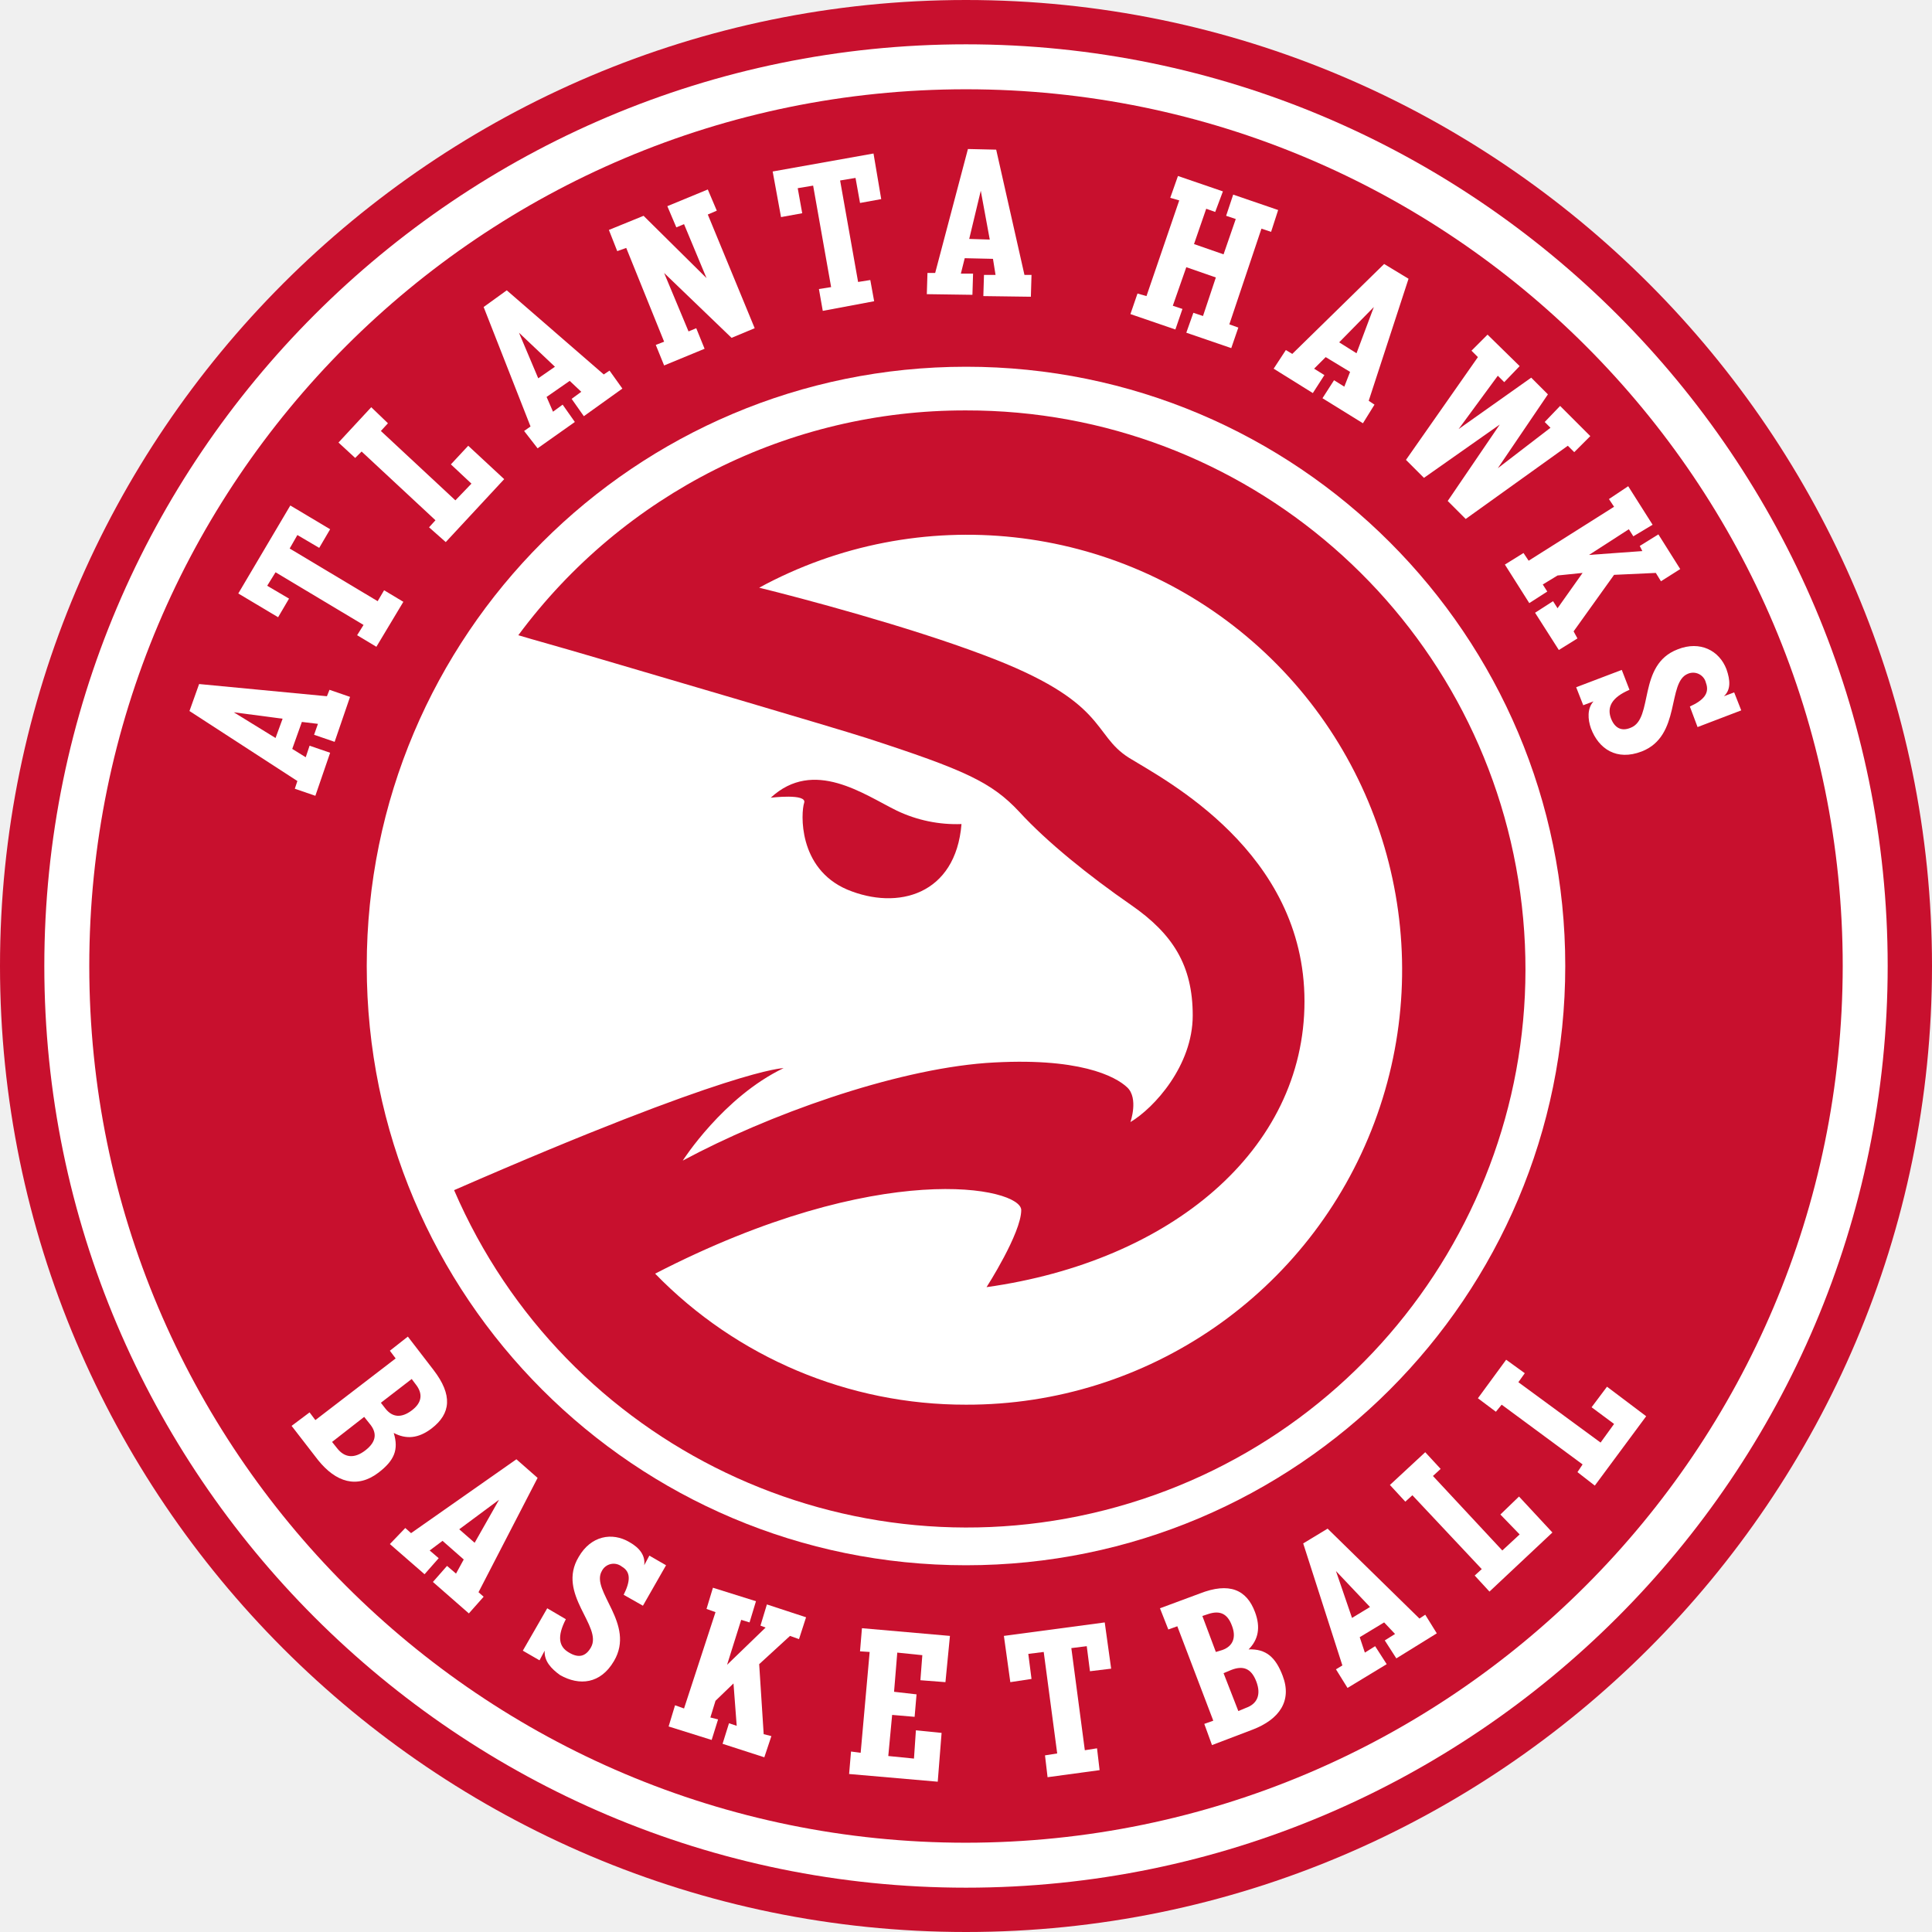
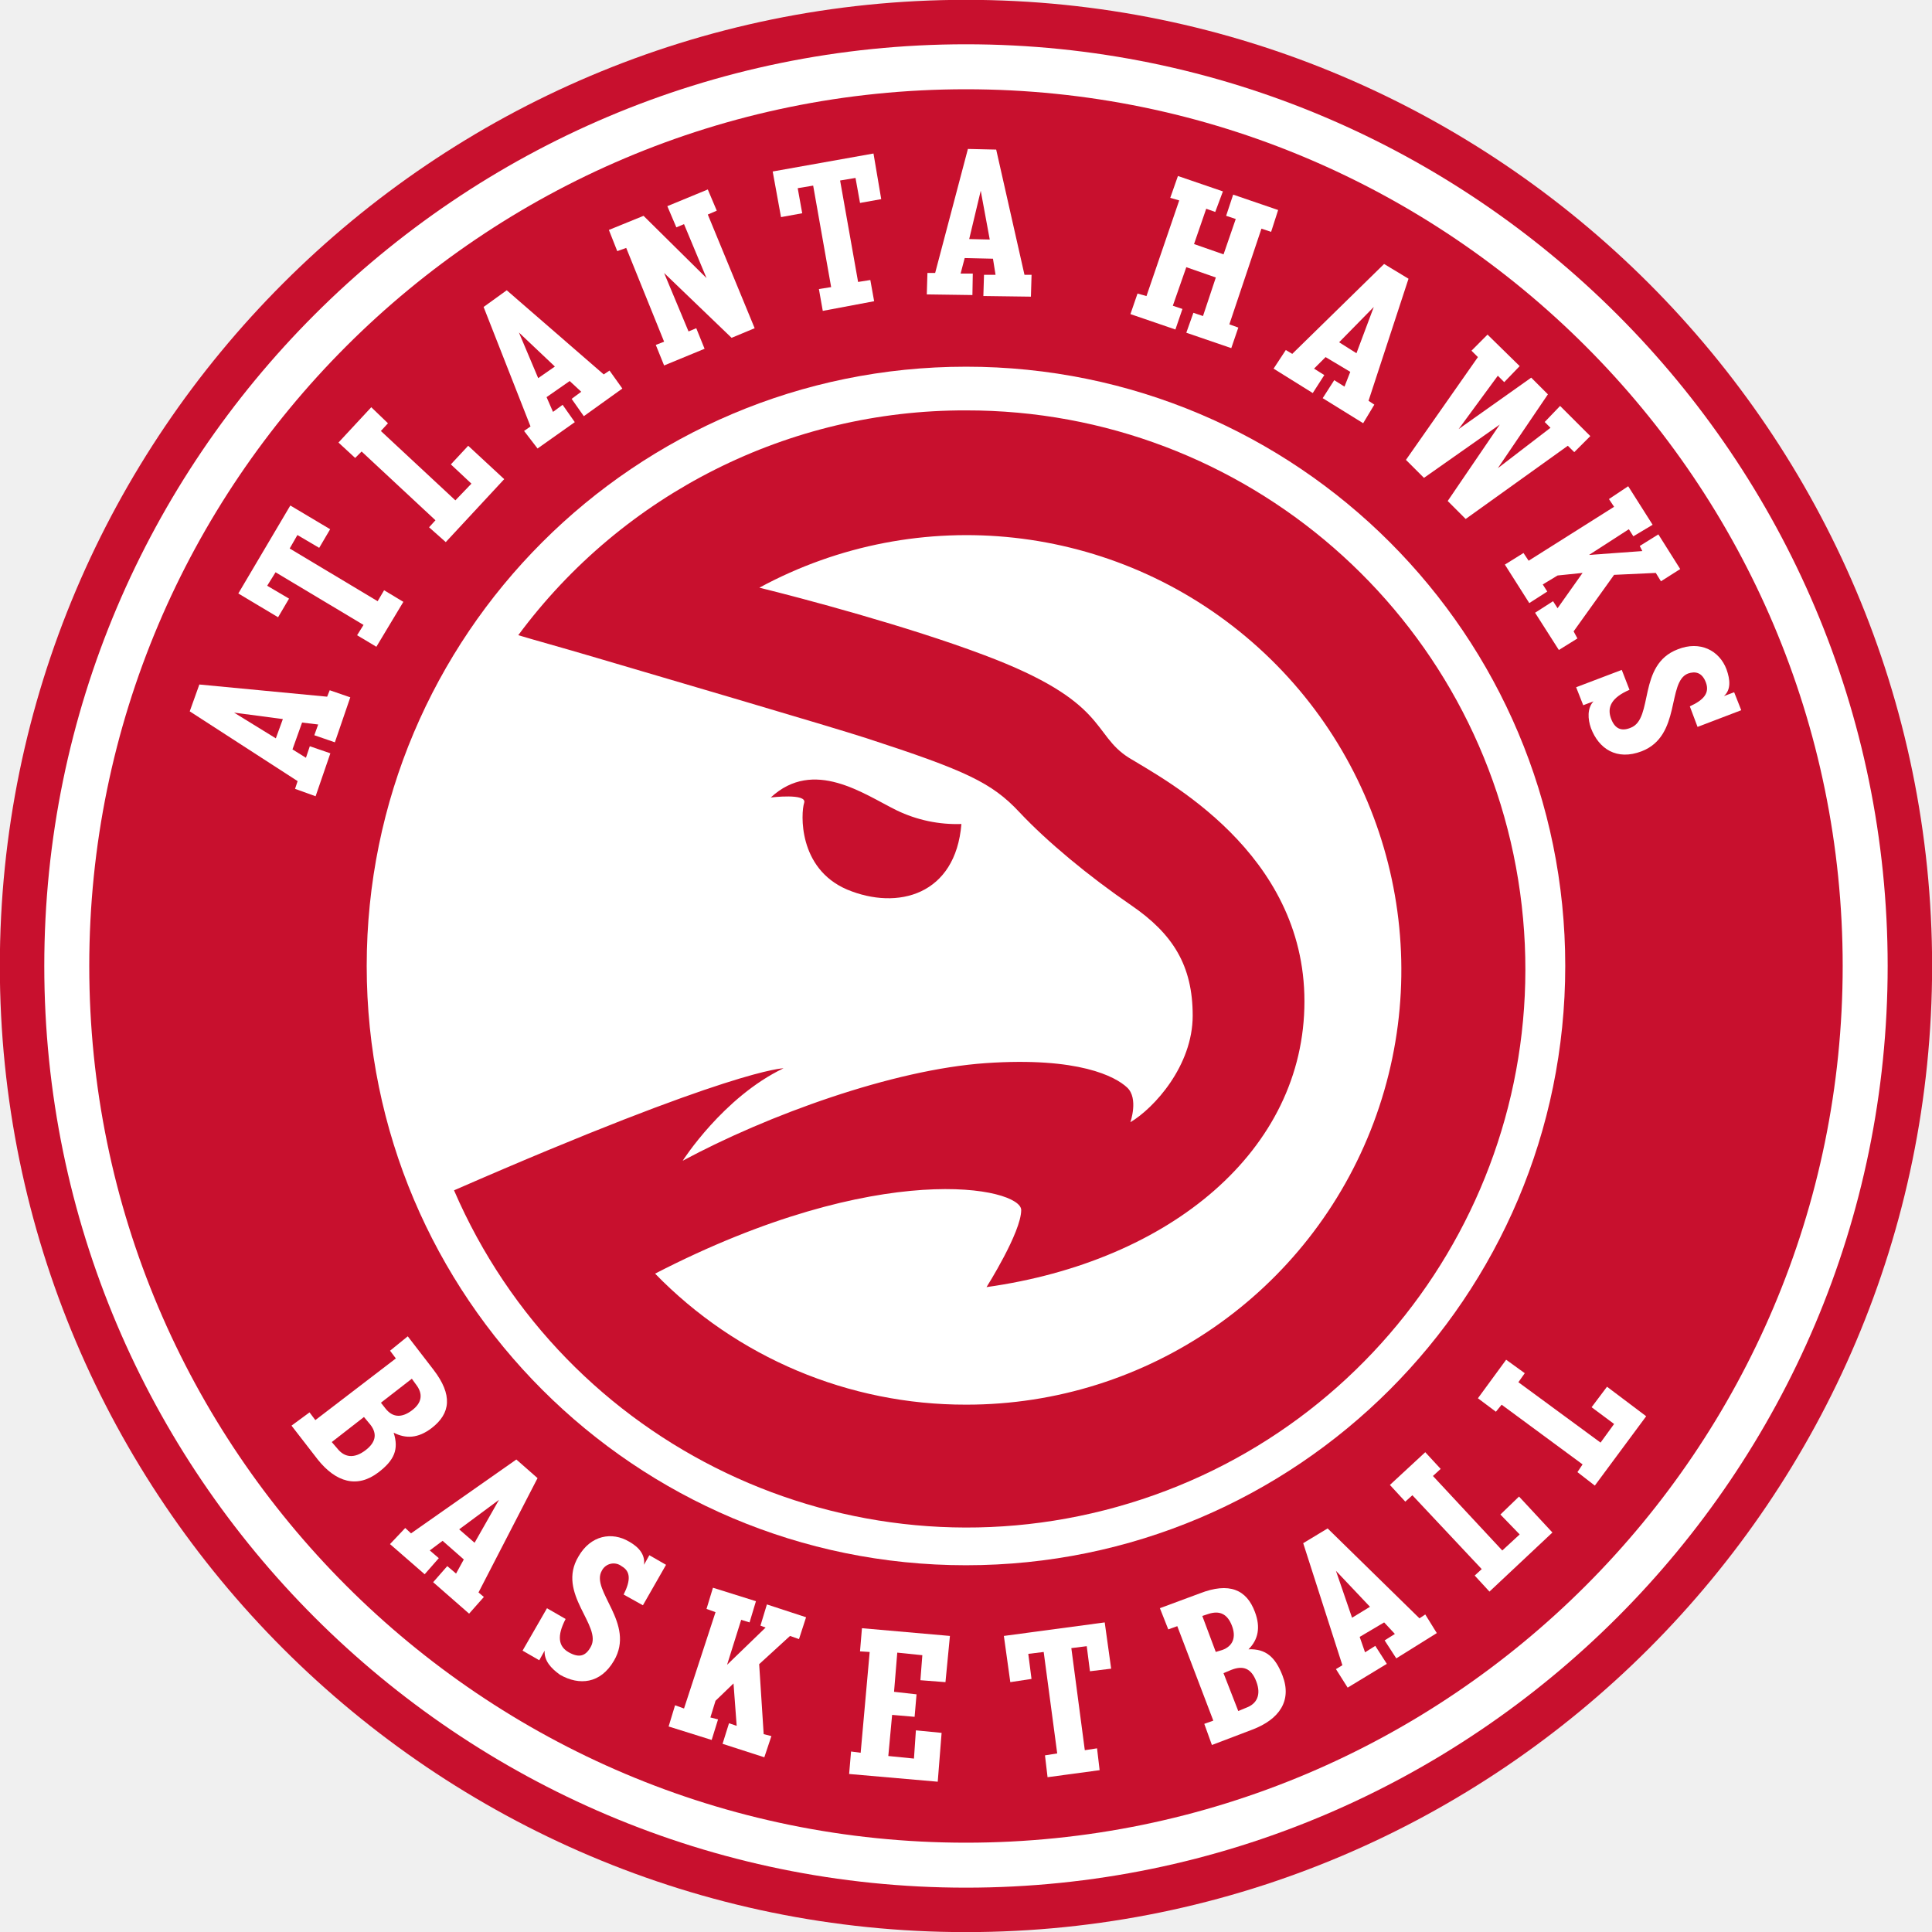
- <svg xmlns="http://www.w3.org/2000/svg" height="300.8" width="300.8" version="1.1" viewBox="0 0 300.8 300.8">
-   <defs>
-     <style>.cls-1{fill:#c8102e;}.cls-2{fill:#fff;}</style>
-   </defs>
-   <path class="cls-1" d="M150.4,300.8C67.5,300.8,0,233.3,0,150.4S67.5,0,150.4,0,300.8,67.5,300.8,150.4,233.3,300.8,150.4,300.8" />
-   <path class="cls-2" d="M150.4,293.9C71.3,293.9,6.9,229.5,6.9,150.4S71.3,6.9,150.4,6.9,293.9,71.3,293.9,150.4,229.5,293.9,150.4,293.9" />
-   <path class="cls-1" d="M150.4,286.9A136.5,136.5,0,1,1,286.9,150.4,136.611,136.611,0,0,1,150.4,286.9" />
-   <path class="cls-2" d="M243.7,150.4a93.3,93.3,0,1,1-93.3-93.3,93.272,93.272,0,0,1,93.3,93.3" />
-   <path class="cls-1" d="M150.4,63.9a86.454,86.454,0,0,0-69.7,35c2.3.7,6.7,1.9,12.1,3.5h0c8.5,2.5,36.8,10.8,42.1,12.5,15.4,5,19.5,6.9,23.8,11.5,4.3,4.7,10.9,10,17.4,14.5s9.6,9.4,9.6,17.2-6,14.4-9.7,16.6c0,0,1.3-3.7-.5-5.4s-7.5-4.8-22-3.8c-14.5,1.1-34,8.1-47.2,15.2,0,0,6.3-9.9,15.7-14.4,0,0-7.8,0-51.3,19A86.956,86.956,0,1,0,150.4,63.9m0,154.8A67.344,67.344,0,0,1,102,198.3c35.1-18.1,57-13.4,57-9.9,0,3.6-5.4,12-5.4,12,28.6-4,49.5-21.3,49.5-44.5,0-23.3-21.8-34.5-27.3-37.9-5.9-3.7-3.1-8.7-22.6-16-11.9-4.5-28.5-8.9-35-10.5a67.721,67.721,0,1,1,32.2,127.2" />
-   <path class="cls-1" d="M149.7,128.3a21.504,21.504,0,0,1-10.1-2.1c-5.1-2.5-12.9-8.2-19.6-2,0,0,5.7-.7,5.2.8s-1,10.2,6.7,13.5c7.9,3.3,16.9.8,17.8-10.2" />
-   <path class="cls-2" d="M48.2,219.9l.9,1.2,12.5-9.6-.9-1.2,2.8-2.2,4,5.2c3,3.9,2.7,6.8-.3,9.1-2.1,1.6-4,1.7-5.9.7.8,2.6.1,4.3-2.4,6.2-3.3,2.5-6.6,1.5-9.4-2L45.4,222Zm4.3,5.6c1.1,1.4,2.6,1.7,4.4.3s1.8-2.8.6-4.2l-.8-1-5,3.9Zm7.5-6.2c1.1,1.4,2.5,1.5,4.1.3s1.8-2.6.6-4.1l-.6-.8-4.8,3.7Z" />
-   <path class="cls-2" d="M63.1,237.9l.9.8,16.4-11.5,3.3,2.9-9.2,17.8.8.7L73,251.2l-5.6-4.9,2.2-2.5L71,245l1.2-2.2-3.3-2.9-2,1.5,1.4,1.2-2.2,2.5-5.4-4.7Zm10.8,2.3,3.8-6.7-6.2,4.6Z" />
-   <path class="cls-2" d="M84.8,257l-.8,1.5L81.4,257l3.8-6.6,2.9,1.7c-1.4,2.7-1.1,4.3.5,5.2,1.5.9,2.6.6,3.4-.8,1.9-3.3-5.4-8.3-1.9-14.1,1.9-3.3,5.2-3.9,7.9-2.3,1.6.9,2.5,2.1,2.3,3.6l.8-1.5,2.6,1.5-3.6,6.3-3-1.7c1.1-2.2,1.1-3.6-.3-4.4a2.049,2.049,0,0,0-3.1.7c-1.8,3.1,5.3,8.2,1.9,14-2.1,3.6-5.4,3.9-8.4,2.2-1.4-1-2.5-2.2-2.4-3.8" />
-   <polygon class="cls-2" points="105.1 265.5 106.5 266 111.4 251 110 250.5 111 247.2 117.7 249.3 116.7 252.6 115.4 252.2 113.2 259.2 119.2 253.4 118.4 253.1 119.4 249.8 125.5 251.8 124.4 255.2 123 254.7 118.2 259.1 118.9 270 120.1 270.3 119 273.6 112.5 271.5 113.5 268.3 114.7 268.7 114.2 262.1 111.4 264.8 110.6 267.4 111.8 267.7 110.8 270.9 104.1 268.8 105.1 265.5" />
-   <polygon class="cls-2" points="132.5 272.7 134 272.9 135.4 257.2 133.9 257.1 134.2 253.5 147.9 254.7 147.2 261.9 143.3 261.6 143.6 257.7 139.7 257.3 139.2 263.4 142.7 263.8 142.4 267.3 138.9 267 138.3 273.4 142.3 273.8 142.6 269.4 146.6 269.8 146 277.4 132.2 276.2 132.5 272.7" />
-   <polygon class="cls-2" points="162.7 273.3 164.6 273 162.5 257.2 160.1 257.5 160.6 261.4 157.3 261.9 156.3 254.7 172 252.6 173 259.8 169.7 260.2 169.2 256.3 166.8 256.6 168.9 272.5 170.8 272.2 171.2 275.6 163.1 276.7 162.7 273.3" />
-   <path class="cls-2" d="M187.5,268.4l1.4-.5-5.6-14.7-1.4.5-1.3-3.3,6.2-2.3c4.6-1.8,7.3-.6,8.6,2.9.9,2.4.5,4.3-1,5.8,2.7-.1,4.2,1.2,5.3,4.1,1.5,3.9-.5,6.8-4.7,8.4l-6.3,2.4Zm2.8-11.5c1.7-.6,2.2-2,1.5-3.8-.7-1.9-1.9-2.4-3.7-1.8l-.9.3,2.1,5.6Zm3.7,9c1.7-.6,2.4-2,1.6-4.1s-2.1-2.5-3.9-1.8l-1.2.5,2.3,5.9Z" />
-   <path class="cls-2" d="M208,259.9l1-.6-6.1-19,3.8-2.3L221,252l.9-.6,1.8,2.9-6.3,3.9-1.8-2.8,1.6-1-1.7-1.8-3.8,2.3.8,2.4,1.6-1,1.8,2.8-6.1,3.7Zm5.3-9.7-5.3-5.6,2.5,7.3Z" />
-   <polygon class="cls-2" points="229.6 245.3 230.7 244.3 219.9 232.8 218.8 233.8 216.4 231.2 221.9 226.1 224.3 228.7 223.1 229.8 233.9 241.4 236.6 238.9 233.6 235.8 236.5 233 241.7 238.6 231.9 247.8 229.6 245.3" />
-   <polygon class="cls-2" points="245.6 229.2 246.4 228 233.8 218.7 232.9 219.8 230.1 217.7 234.5 211.7 237.4 213.8 236.4 215.2 249.2 224.6 251.3 221.7 247.8 219.1 250.2 215.9 256.3 220.5 248.3 231.3 245.6 229.2" />
-   <path class="cls-2" d="M45.9,122.8l.4-1.2L29.5,110.7l1.5-4.2,19.9,1.9.4-1,3.2,1.1-2.4,7-3.2-1.1.6-1.7-2.5-.3-1.5,4.2,2.1,1.3.6-1.8,3.2,1.1-2.3,6.7ZM44,111.9l-7.6-1,6.5,4Z" />
-   <polygon class="cls-2" points="55.6 98.9 56.6 97.3 42.9 89.1 41.6 91.2 45 93.2 43.3 96.1 37.1 92.4 45.2 78.7 51.4 82.4 49.7 85.3 46.3 83.3 45.1 85.4 58.8 93.6 59.8 91.9 62.8 93.7 58.6 100.7 55.6 98.9" />
-   <polygon class="cls-2" points="66.8 82.1 67.8 81 56.3 70.3 55.3 71.3 52.7 68.9 57.8 63.4 60.4 65.9 59.3 67.1 70.9 77.9 73.4 75.3 70.2 72.3 72.9 69.4 78.5 74.6 69.4 84.4 66.8 82.1" />
-   <path class="cls-2" d="M81.6,67.1l1-.7L75.3,47.8l3.6-2.6L94,58.3l.9-.6,2,2.8-6,4.3L89,62.1,90.5,61l-1.8-1.7-3.6,2.5,1,2.3L87.6,63l1.9,2.7-5.8,4.1Zm4.8-10-5.6-5.3,3,7.1Z" />
-   <polygon class="cls-2" points="102.1 53.7 103.4 53.2 97.5 38.6 96.1 39.1 94.8 35.8 100.2 33.6 110 43.3 106.5 34.9 105.3 35.4 103.9 32.1 110.2 29.5 111.6 32.8 110.2 33.4 117.5 51.1 113.9 52.6 103.4 42.5 107.2 51.6 108.4 51.1 109.7 54.3 103.4 56.9 102.1 53.7" />
-   <polygon class="cls-2" points="127.5 45 129.4 44.7 126.6 28.9 124.2 29.3 124.9 33.2 121.6 33.8 120.3 26.7 136 23.9 137.2 31 133.9 31.6 133.2 27.7 130.8 28.1 133.6 43.9 135.5 43.6 136.1 46.9 128.1 48.4 127.5 45" />
-   <path class="cls-2" d="M144.4,42.5h1.2l5.1-19.3,4.4.1,4.4,19.5h1.1l-.1,3.4-7.4-.1.1-3.3H155l-.4-2.5-4.4-.1-.6,2.4h1.9l-.1,3.3-7.1-.1Zm9.7-5.2-1.4-7.6-1.8,7.5Z" />
-   <polygon class="cls-2" points="177.1 45.7 178.5 46.1 183.6 31.2 182.2 30.8 183.4 27.4 190.4 29.8 189.2 33 187.8 32.5 185.9 38 190.5 39.6 192.4 34.1 190.9 33.6 192 30.3 199 32.7 197.9 36.1 196.4 35.6 191.4 50.5 192.8 51 191.7 54.2 184.7 51.8 185.8 48.7 187.3 49.2 189.3 43.2 184.7 41.6 182.6 47.6 184.1 48.1 183 51.3 176 48.9 177.1 45.7" />
-   <path class="cls-2" d="M200.2,54.5l1,.6,14.3-14,3.8,2.3-6.2,19,.9.6-1.8,2.9L205.9,62l1.8-2.8,1.6,1,.9-2.3-3.8-2.3-1.8,1.8,1.6,1-1.8,2.8-6.1-3.8Zm11,.5,2.7-7.2-5.4,5.5Z" />
-   <polygon class="cls-2" points="230.1 55.6 229.1 54.6 231.6 52.1 236.6 57 234.2 59.5 233.2 58.5 227.1 66.8 238.4 58.8 241 61.4 233.2 72.9 241.4 66.6 240.5 65.7 242.9 63.2 247.6 67.9 245.1 70.4 244.1 69.4 228.2 80.8 225.4 78 233.5 66.1 221.7 74.4 218.9 71.6 230.1 55.6" />
-   <polygon class="cls-2" points="237.2 86.1 238 87.3 251.3 78.9 250.5 77.7 253.5 75.7 257.3 81.7 254.3 83.5 253.6 82.4 247.4 86.4 255.7 85.8 255.3 85 258.2 83.2 261.6 88.6 258.6 90.5 257.8 89.2 251.3 89.5 245 98.3 245.6 99.4 242.7 101.2 239 95.4 241.8 93.6 242.5 94.7 246.4 89.2 242.5 89.6 240.2 91 240.9 92.1 238.1 93.9 234.3 87.9 237.2 86.1" />
-   <path class="cls-2" d="M248.1,109.2l-1.6.6-1.1-2.8,7.1-2.7,1.2,3.1c-2.8,1.2-3.5,2.7-2.9,4.4.6,1.6,1.7,2.1,3.1,1.5,3.6-1.4,1-9.8,7.3-12.2,3.5-1.4,6.5.2,7.6,3.1.6,1.7.7,3.2-.4,4.2l1.6-.6,1.1,2.8-6.8,2.6-1.2-3.2c2.2-1,3.1-2.1,2.5-3.7a2.049,2.049,0,0,0-2.8-1.4c-3.3,1.3-1,9.7-7.2,12.1-3.9,1.5-6.7-.4-7.9-3.6-.5-1.4-.6-3.1.4-4.2" />
+ <svg xmlns="http://www.w3.org/2000/svg" viewBox="0 0 359.95 359.95">
+   <path d="M512,692c-99.2,0-180-80.77-180-180S412.8,332,512,332,692,412.8,692,512,611.2,692,512,692" transform="translate(-332.03 -332.03)" style="fill:#c8102e" />
+   <path d="M512,683.72c-94.65,0-171.72-77.06-171.72-171.72S417.35,340.28,512,340.28,683.72,417.35,683.72,512,606.65,683.72,512,683.72" transform="translate(-332.03 -332.03)" style="fill:#fff" />
+   <path d="M512,675.34c-90.11,0-163.34-73.23-163.34-163.34S421.89,348.66,512,348.66,675.34,421.89,675.34,512,602.11,675.34,512,675.34" transform="translate(-332.03 -332.03)" style="fill:#c8102e" />
+   <path d="M623.65,512A111.65,111.65,0,1,1,512,400.35,111.61,111.61,0,0,1,623.65,512" transform="translate(-332.03 -332.03)" style="fill:#fff" />
+   <path d="M512,408.49a103.45,103.45,0,0,0-83.41,41.88c2.75.84,8,2.27,14.48,4.19h0c10.17,3,44,12.92,50.38,15,18.43,6,23.33,8.26,28.48,13.76s13,12,20.82,17.35,11.49,11.25,11.49,20.58-7.18,17.23-11.61,19.86c0,0,1.56-4.43-.6-6.46s-9-5.74-26.33-4.55-40.69,9.69-56.48,18.19c0,0,7.54-11.85,18.79-17.23,0,0-9.33,0-61.39,22.74A104.06,104.06,0,1,0,512,408.49m0,185.24a80.59,80.59,0,0,1-57.92-24.41c42-21.66,68.21-16,68.21-11.85s-6.46,14.36-6.46,14.36c34.22-4.79,59.23-25.49,59.23-53.25S549,477.3,542.39,473.23c-7.06-4.43-3.71-10.41-27-19.15-14.24-5.38-34.1-10.65-41.88-12.56A81,81,0,1,1,512,593.73" transform="translate(-332.03 -332.03)" style="fill:#c8102e" />
+   <path d="M511.16,485.55A25.73,25.73,0,0,1,499.08,483c-6.1-3-15.44-9.81-23.45-2.39,0,0,6.82-.84,6.22,1s-1.2,12.21,8,16.15c9.45,3.95,20.22,1,21.3-12.21" transform="translate(-332.03 -332.03)" style="fill:#c8102e" />
+   <path d="M389.7,595.17l1.08,1.44,15-11.49-1.08-1.44L408,581l4.79,6.22c3.59,4.67,3.23,8.14-.36,10.89-2.51,1.91-4.79,2-7.06.84,1,3.11.12,5.15-2.87,7.42-3.95,3-7.9,1.79-11.25-2.39l-4.91-6.34Zm5.15,6.7c1.32,1.68,3.11,2,5.27.36s2.15-3.35.72-5l-1-1.2-6,4.67Zm9-7.42c1.32,1.68,3,1.79,4.91.36s2.15-3.11.72-4.91l-.72-1L403,593.37Z" transform="translate(-332.03 -332.03)" style="fill:#fff" />
+   <path d="M407.53,616.71l1.08,1,19.62-13.76,3.95,3.47-11,21.3,1,.84-2.75,3.11-6.7-5.86,2.63-3L417,625.2l1.44-2.63-3.95-3.47-2.39,1.79,1.68,1.44-2.63,3-6.46-5.62Zm12.92,2.75,4.55-8-7.42,5.5Z" transform="translate(-332.03 -332.03)" style="fill:#fff" />
+   <path d="M433.5,639.56l-1,1.79-3.11-1.79,4.55-7.9,3.47,2c-1.68,3.23-1.32,5.15.6,6.22s3.11.72,4.07-1c2.27-3.95-6.46-9.93-2.27-16.87,2.27-3.95,6.22-4.67,9.45-2.75,1.91,1.08,3,2.51,2.75,4.31l1-1.79,3.11,1.79-4.31,7.54-3.59-2c1.32-2.63,1.32-4.31-.36-5.27a2.45,2.45,0,0,0-3.71.84c-2.15,3.71,6.34,9.81,2.27,16.75-2.51,4.31-6.46,4.67-10.05,2.63-1.68-1.2-3-2.63-2.87-4.55" transform="translate(-332.03 -332.03)" style="fill:#fff" />
+   <polygon points="125.77 317.71 127.44 318.31 133.31 300.36 131.63 299.76 132.83 295.81 140.84 298.32 139.65 302.27 138.09 301.79 135.46 310.17 142.64 303.23 141.68 302.87 142.88 298.92 150.18 301.31 148.86 305.38 147.19 304.79 141.44 310.05 142.28 323.09 143.72 323.45 142.4 327.4 134.62 324.89 135.82 321.06 137.25 321.54 136.66 313.64 133.31 316.87 132.35 319.98 133.78 320.34 132.59 324.17 124.57 321.66 125.77 317.71" style="fill:#fff" />
+   <polygon points="158.56 326.32 160.35 326.56 162.03 307.78 160.23 307.66 160.59 303.35 176.98 304.79 176.15 313.4 171.48 313.04 171.84 308.38 167.17 307.9 166.57 315.2 170.76 315.67 170.4 319.86 166.21 319.5 165.5 327.16 170.28 327.64 170.64 322.38 175.43 322.85 174.71 331.95 158.2 330.51 158.56 326.32" style="fill:#fff" />
+   <polygon points="194.69 327.04 196.97 326.68 194.45 307.78 191.58 308.13 192.18 312.8 188.23 313.4 187.03 304.79 205.82 302.27 207.02 310.89 203.07 311.37 202.47 306.7 199.6 307.06 202.11 326.08 204.39 325.73 204.87 329.8 195.17 331.11 194.69 327.04" style="fill:#fff" />
+   <path d="M556.4,653.2l1.68-.6L551.37,635l-1.68.6-1.56-3.95,7.42-2.75c5.5-2.15,8.74-.72,10.29,3.47,1.08,2.87.6,5.15-1.2,6.94,3.23-.12,5,1.44,6.34,4.91,1.79,4.67-.6,8.14-5.62,10.05l-7.54,2.87Zm3.35-13.76c2-.72,2.63-2.39,1.79-4.55s-2.27-2.87-4.43-2.15l-1.08.36,2.51,6.7Zm4.43,10.77c2-.72,2.87-2.39,1.91-4.91s-2.51-3-4.67-2.15l-1.44.6,2.75,7.06Z" transform="translate(-332.03 -332.03)" style="fill:#fff" />
+   <path d="M580.93,643l1.2-.72-7.3-22.74,4.55-2.75,17.11,16.75,1.08-.72,2.15,3.47L592.17,641,590,637.65l1.91-1.2-2-2.15L585.35,637l1,2.87,1.91-1.2,2.15,3.35-7.3,4.43Zm6.34-11.61-6.34-6.7,3,8.74Z" transform="translate(-332.03 -332.03)" style="fill:#fff" />
+   <polygon points="274.75 293.54 276.06 292.34 263.14 278.58 261.82 279.77 258.95 276.66 265.54 270.56 268.41 273.67 266.97 274.99 279.89 288.87 283.13 285.88 279.54 282.17 283.01 278.82 289.23 285.52 277.5 296.53 274.75 293.54" style="fill:#fff" />
+   <polygon points="293.89 274.27 294.85 272.83 279.77 261.71 278.7 263.02 275.35 260.51 280.61 253.33 284.08 255.84 282.89 257.52 298.2 268.77 300.72 265.3 296.53 262.18 299.4 258.36 306.7 263.86 297.13 276.78 293.89 274.27" style="fill:#fff" />
+   <path d="M387,479l.48-1.44-20.1-13,1.79-5,23.81,2.27.48-1.2,3.83,1.32-2.87,8.38-3.83-1.32.72-2-3-.36-1.79,5,2.51,1.56.72-2.15,3.83,1.32-2.75,8Zm-2.27-13-9.09-1.2,7.78,4.79Z" transform="translate(-332.03 -332.03)" style="fill:#fff" />
+   <polygon points="66.53 118.35 67.73 116.43 51.34 106.62 49.78 109.13 53.85 111.53 51.81 115 44.4 110.57 54.09 94.18 61.51 98.6 59.47 102.07 55.41 99.68 53.97 102.19 70.36 112.01 71.56 109.97 75.15 112.13 70.12 120.5 66.53 118.35" style="fill:#fff" />
+   <polygon points="79.94 98.24 81.13 96.93 67.37 84.12 66.17 85.32 63.06 82.45 69.17 75.87 72.28 78.86 70.96 80.3 84.84 93.22 87.83 90.11 84 86.52 87.23 83.05 93.94 89.27 83.05 101 79.94 98.24" style="fill:#fff" />
+   <path d="M429.67,412.32l1.2-.84-8.74-22.26,4.31-3.11,18.07,15.68,1.08-.72,2.39,3.35-7.18,5.15-2.27-3.23,1.79-1.32-2.15-2-4.31,3,1.2,2.75,1.79-1.32,2.27,3.23-6.94,4.91Zm5.74-12-6.7-6.34,3.59,8.5Z" transform="translate(-332.03 -332.03)" style="fill:#fff" />
+   <polygon points="122.18 64.26 123.73 63.66 116.67 46.19 115 46.79 113.44 42.84 119.9 40.21 131.63 51.81 127.44 41.76 126.01 42.36 124.33 38.41 131.87 35.3 133.54 39.25 131.87 39.97 140.6 61.15 136.3 62.94 123.73 50.86 128.28 61.75 129.72 61.15 131.27 64.98 123.73 68.09 122.18 64.26" style="fill:#fff" />
+   <polygon points="152.57 53.85 154.85 53.49 151.5 34.58 148.62 35.06 149.46 39.73 145.51 40.45 143.96 31.95 162.74 28.6 164.18 37.1 160.23 37.81 159.39 33.15 156.52 33.63 159.87 52.53 162.15 52.17 162.86 56.12 153.29 57.92 152.57 53.85" style="fill:#fff" />
+   <path d="M504.82,382.88h1.44l6.1-23.1,5.27.12,5.27,23.33h1.32l-.12,4.07-8.86-.12.12-3.95h2.15l-.48-3-5.27-.12L511,383h2.27L513.2,387l-8.5-.12Zm11.61-6.22-1.68-9.09-2.15,9Z" transform="translate(-332.03 -332.03)" style="fill:#fff" />
+   <polygon points="211.93 54.69 213.6 55.16 219.7 37.34 218.03 36.86 219.46 32.79 227.84 35.66 226.41 39.49 224.73 38.89 222.46 45.47 227.96 47.39 230.23 40.8 228.44 40.21 229.75 36.26 238.13 39.13 236.82 43.2 235.02 42.6 229.04 60.43 230.71 61.03 229.4 64.86 221.02 61.99 222.34 58.28 224.13 58.88 226.52 51.7 221.02 49.78 218.51 56.96 220.3 57.56 218.99 61.39 210.61 58.52 211.93 54.69" style="fill:#fff" />
+   <path d="M571.59,397.24l1.2.72,17.11-16.75,4.55,2.75L587,406.7l1.08.72L586,410.88l-7.54-4.67,2.15-3.35,1.91,1.2,1.08-2.75L579,398.56l-2.15,2.15,1.91,1.2-2.15,3.35-7.3-4.55Zm13.16.6,3.23-8.62-6.46,6.58Z" transform="translate(-332.03 -332.03)" style="fill:#fff" />
+   <polygon points="275.35 66.53 274.15 65.34 277.14 62.34 283.13 68.21 280.25 71.2 279.06 70 271.76 79.94 285.28 70.36 288.39 73.47 279.06 87.23 288.87 79.7 287.79 78.62 290.66 75.63 296.29 81.25 293.3 84.24 292.1 83.05 273.07 96.69 269.72 93.34 279.42 79.1 265.3 89.03 261.94 85.68 275.35 66.53" style="fill:#fff" />
+   <polygon points="283.84 103.03 284.8 104.47 300.72 94.42 299.76 92.98 303.35 90.59 307.9 97.77 304.31 99.92 303.47 98.6 296.05 103.39 305.98 102.67 305.5 101.72 308.97 99.56 313.04 106.02 309.45 108.3 308.49 106.74 300.72 107.1 293.18 117.63 293.89 118.95 290.43 121.1 286 114.16 289.35 112.01 290.19 113.32 294.85 106.74 290.19 107.22 287.43 108.89 288.27 110.21 284.92 112.36 280.37 105.19 283.84 103.03" style="fill:#fff" />
+   <path d="M628.91,462.7l-1.91.72-1.32-3.35,8.5-3.23,1.44,3.71c-3.35,1.44-4.19,3.23-3.47,5.27s2,2.51,3.71,1.79c4.31-1.68,1.2-11.73,8.74-14.6,4.19-1.68,7.78.24,9.09,3.71.72,2,.84,3.83-.48,5l1.91-.72,1.32,3.35-8.14,3.11-1.44-3.83c2.63-1.2,3.71-2.51,3-4.43s-2-2.15-3.35-1.68c-3.95,1.56-1.2,11.61-8.62,14.48-4.67,1.79-8-.48-9.45-4.31-.6-1.68-.72-3.71.48-5" transform="translate(-332.03 -332.03)" style="fill:#fff" />
</svg>
